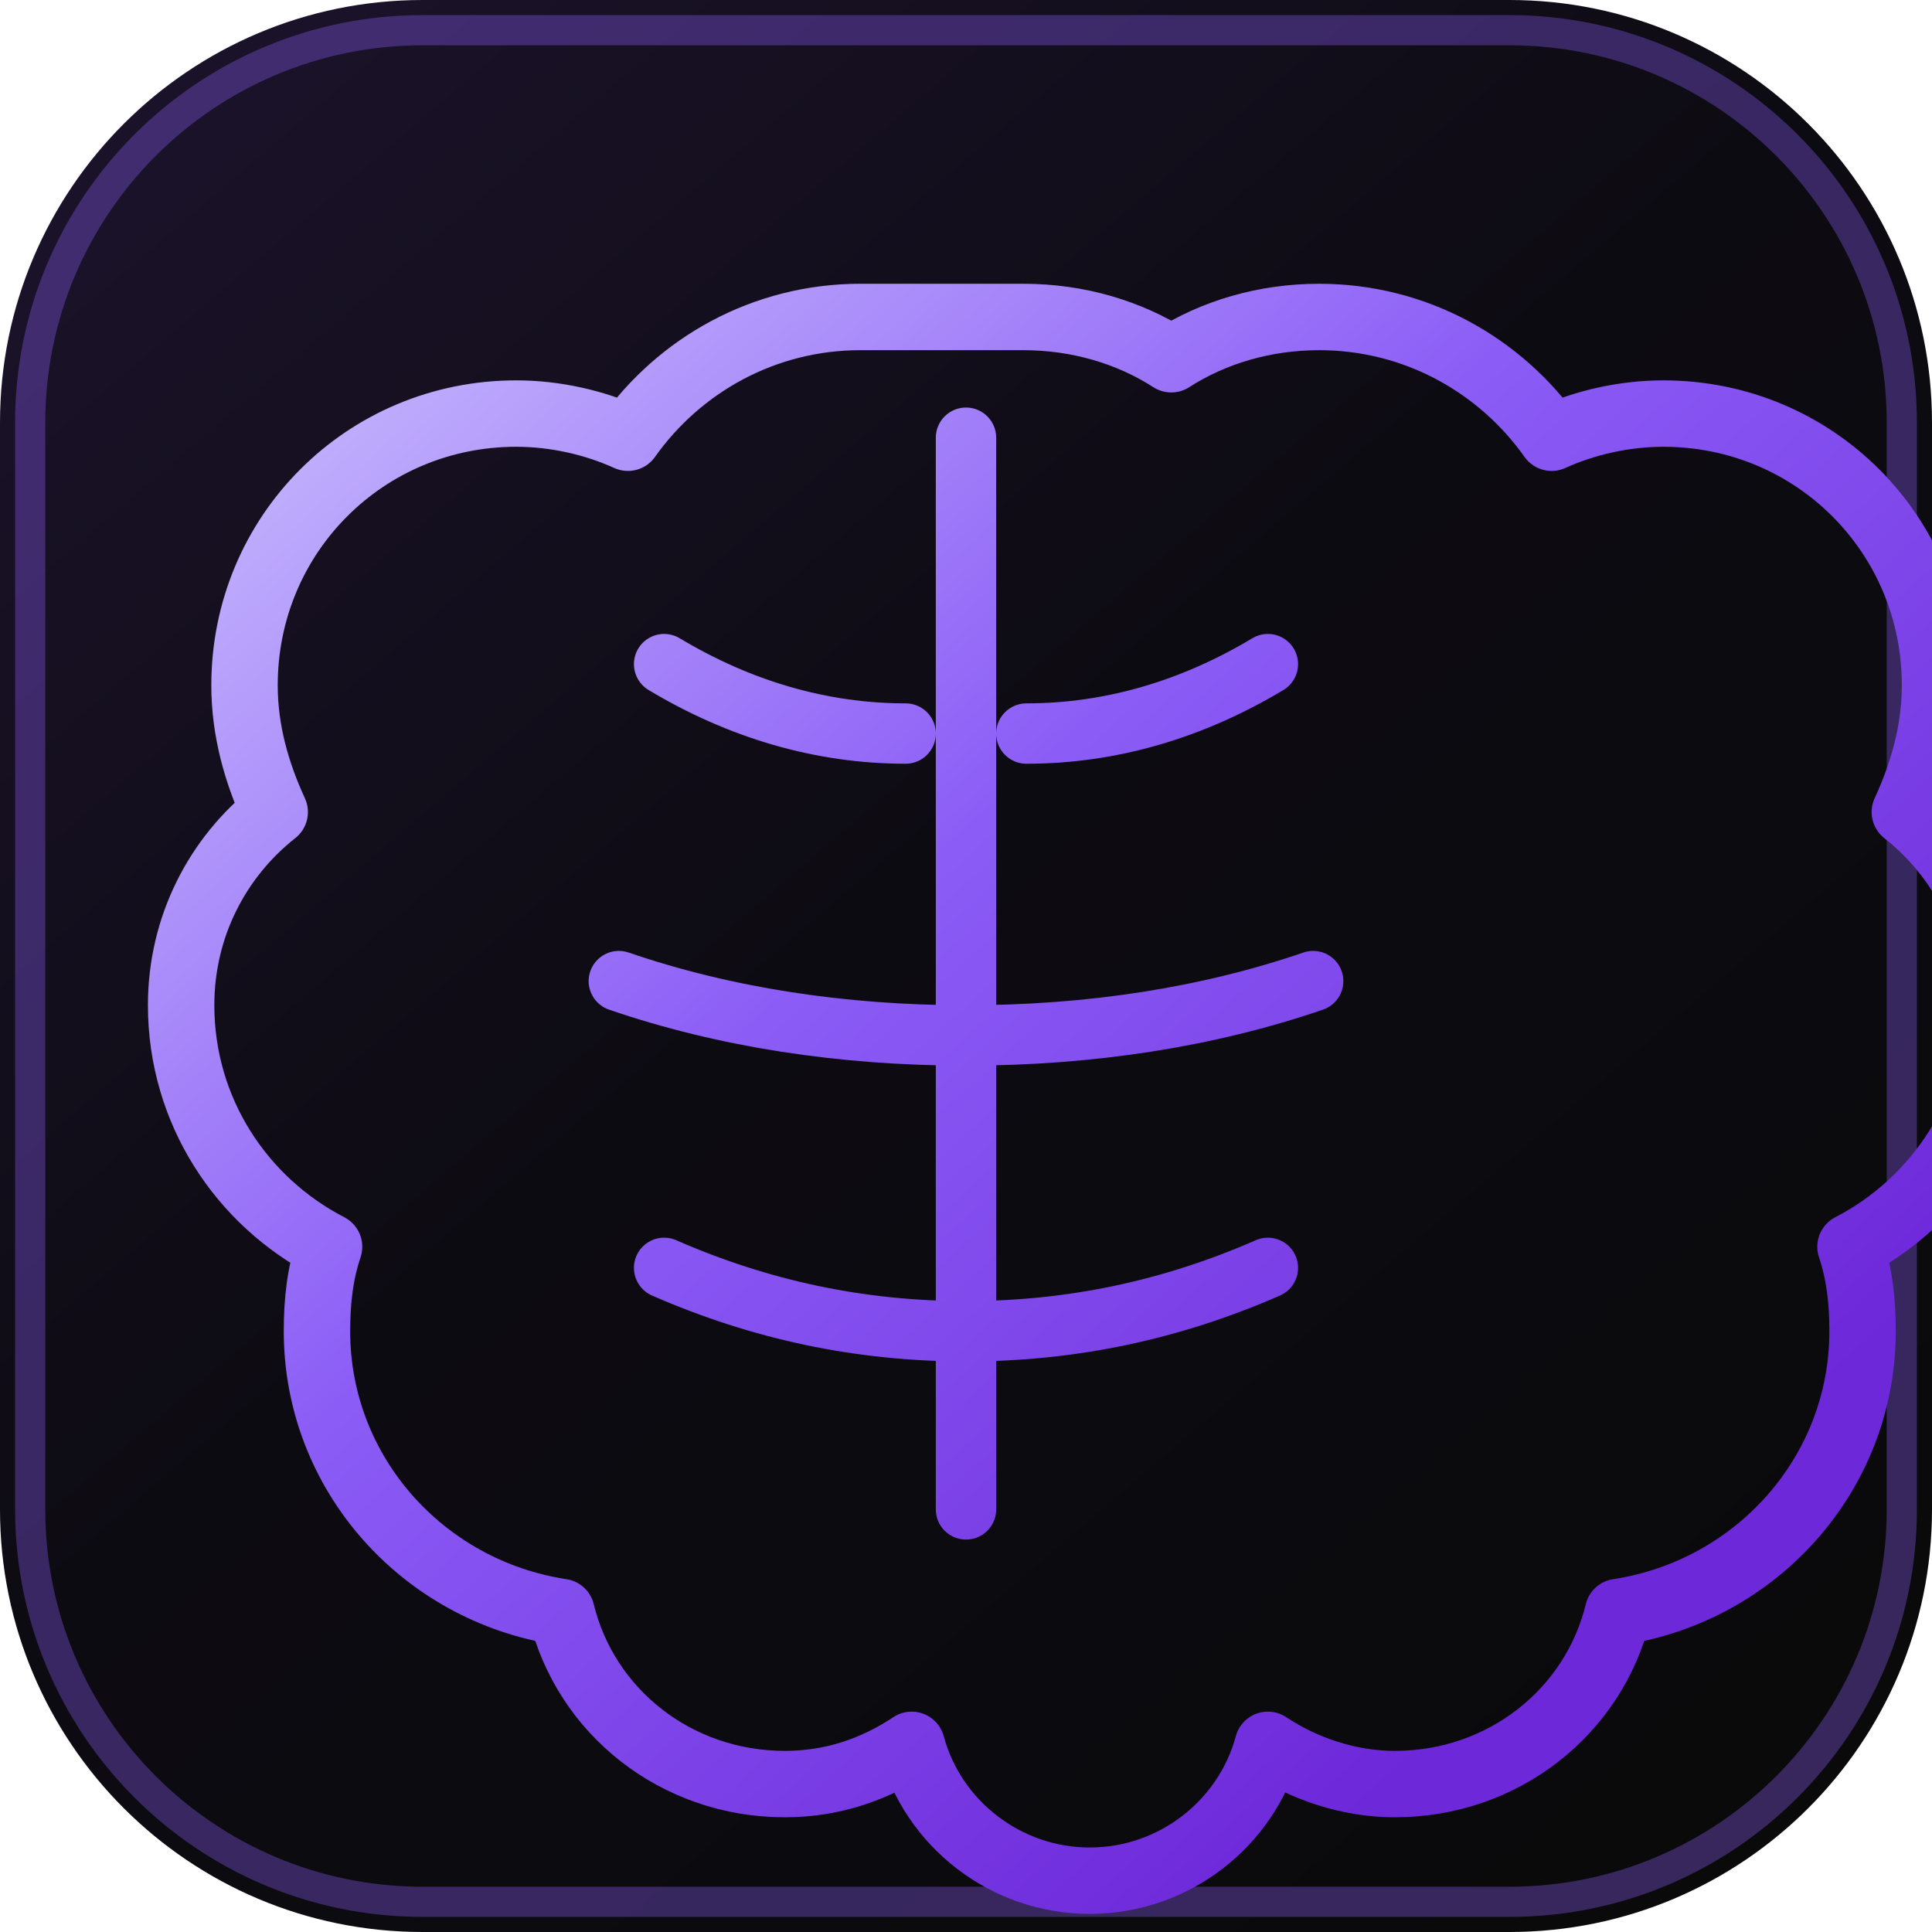
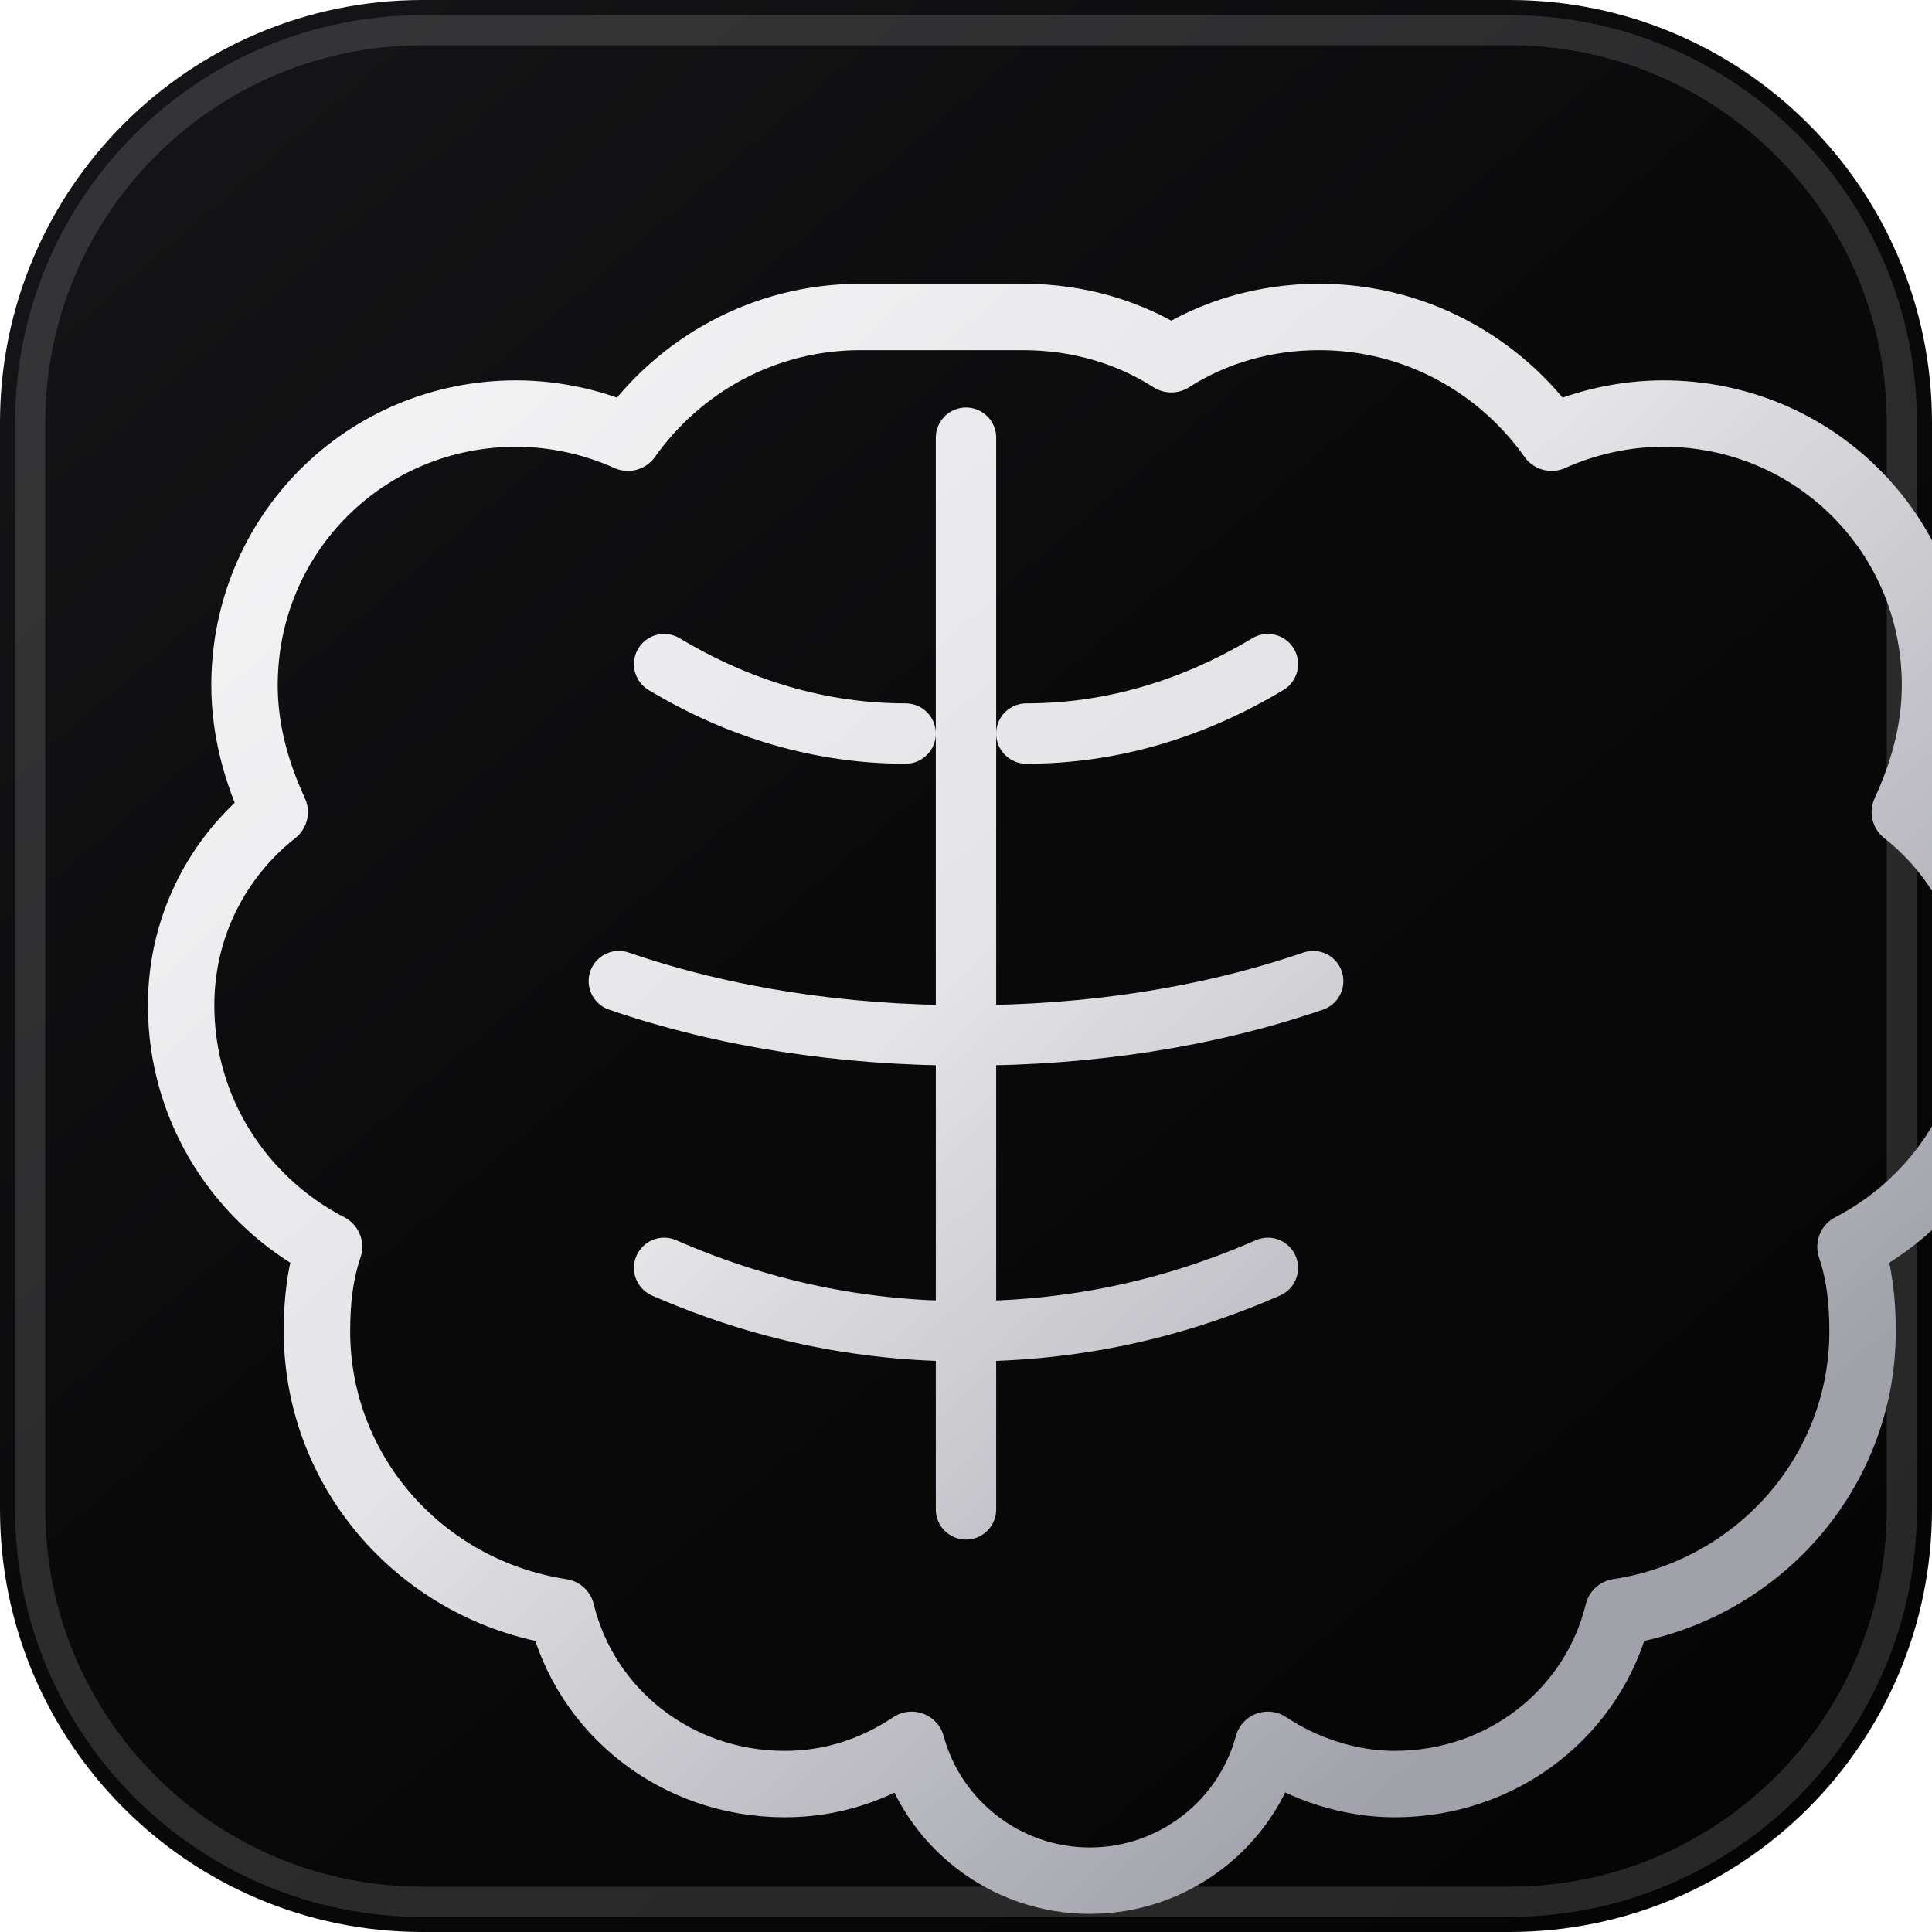
<svg xmlns="http://www.w3.org/2000/svg" viewBox="0 0 64 64" fill="none">
  <defs>
    <linearGradient id="bg" x1="8" y1="4" x2="56" y2="60" gradientUnits="userSpaceOnUse">
-       <stop stop-color="#1a1228" />
-       <stop offset="0.45" stop-color="#0d0b12" />
-       <stop offset="1" stop-color="#0a0a0b" />
+       <stop stop-color="#141416" />
+       <stop offset="0.45" stop-color="#0a0a0b" />
+       <stop offset="1" stop-color="#050506" />
    </linearGradient>
    <linearGradient id="brain" x1="12" y1="10" x2="52" y2="54" gradientUnits="userSpaceOnUse">
-       <stop stop-color="#C4B5FD" />
-       <stop offset="0.45" stop-color="#8B5CF6" />
-       <stop offset="1" stop-color="#6D28D9" />
+       <stop stop-color="#F4F4F5" />
+       <stop offset="0.5" stop-color="#E4E4E7" />
+       <stop offset="1" stop-color="#A1A1AA" />
    </linearGradient>
  </defs>
  <rect width="64" height="64" rx="14" fill="url(#bg)" />
-   <rect x="1" y="1" width="62" height="62" rx="13" stroke="rgba(139,92,246,0.35)" stroke-width="1" fill="none" />
+   <rect x="1" y="1" width="62" height="62" rx="13" stroke="rgba(255,255,255,0.14)" stroke-width="1" fill="none" />
  <g transform="translate(0,0)" stroke="url(#brain)" fill="none">
    <path d="M28.5 10.5c-3.2 0-6 1.6-7.7 4-1.1-.5-2.4-.8-3.7-.8-5 0-9 4-9 9 0 1.5.4 2.9 1 4.2C7.2 28.4 6 30.7 6 33.3c0 3.5 2 6.5 4.9 8-0.3.9-.4 1.8-.4 2.8 0 4.7 3.5 8.6 8.1 9.3.8 3.3 3.8 5.7 7.4 5.7 1.6 0 3-.5 4.2-1.3.7 2.6 3.1 4.5 5.9 4.5 2.8 0 5.2-1.9 5.9-4.5 1.2.8 2.7 1.3 4.2 1.3 3.6 0 6.6-2.4 7.4-5.7 4.6-.7 8.1-4.6 8.1-9.3 0-1-.1-1.9-.4-2.8 2.9-1.5 4.9-4.5 4.9-8 0-2.6-1.2-4.9-3.1-6.4.6-1.3 1-2.7 1-4.2 0-5-4-9-9-9-1.3 0-2.6.3-3.7.8-1.7-2.4-4.5-4-7.7-4-1.8 0-3.5.5-4.9 1.4-1.4-.9-3.1-1.4-4.9-1.4z" stroke-width="2.2" stroke-linejoin="round" />
    <path d="M32 14.5v35.5M22 22c2.5 1.5 5.2 2.3 8 2.3M42 22c-2.5 1.5-5.2 2.3-8 2.3M20.5 32.5c3.5 1.2 7.4 1.8 11.5 1.8s8-.6 11.5-1.8M22 42c3.2 1.4 6.5 2.1 10 2.1s6.8-.7 10-2.1" stroke-width="2" stroke-linecap="round" />
  </g>
</svg>
